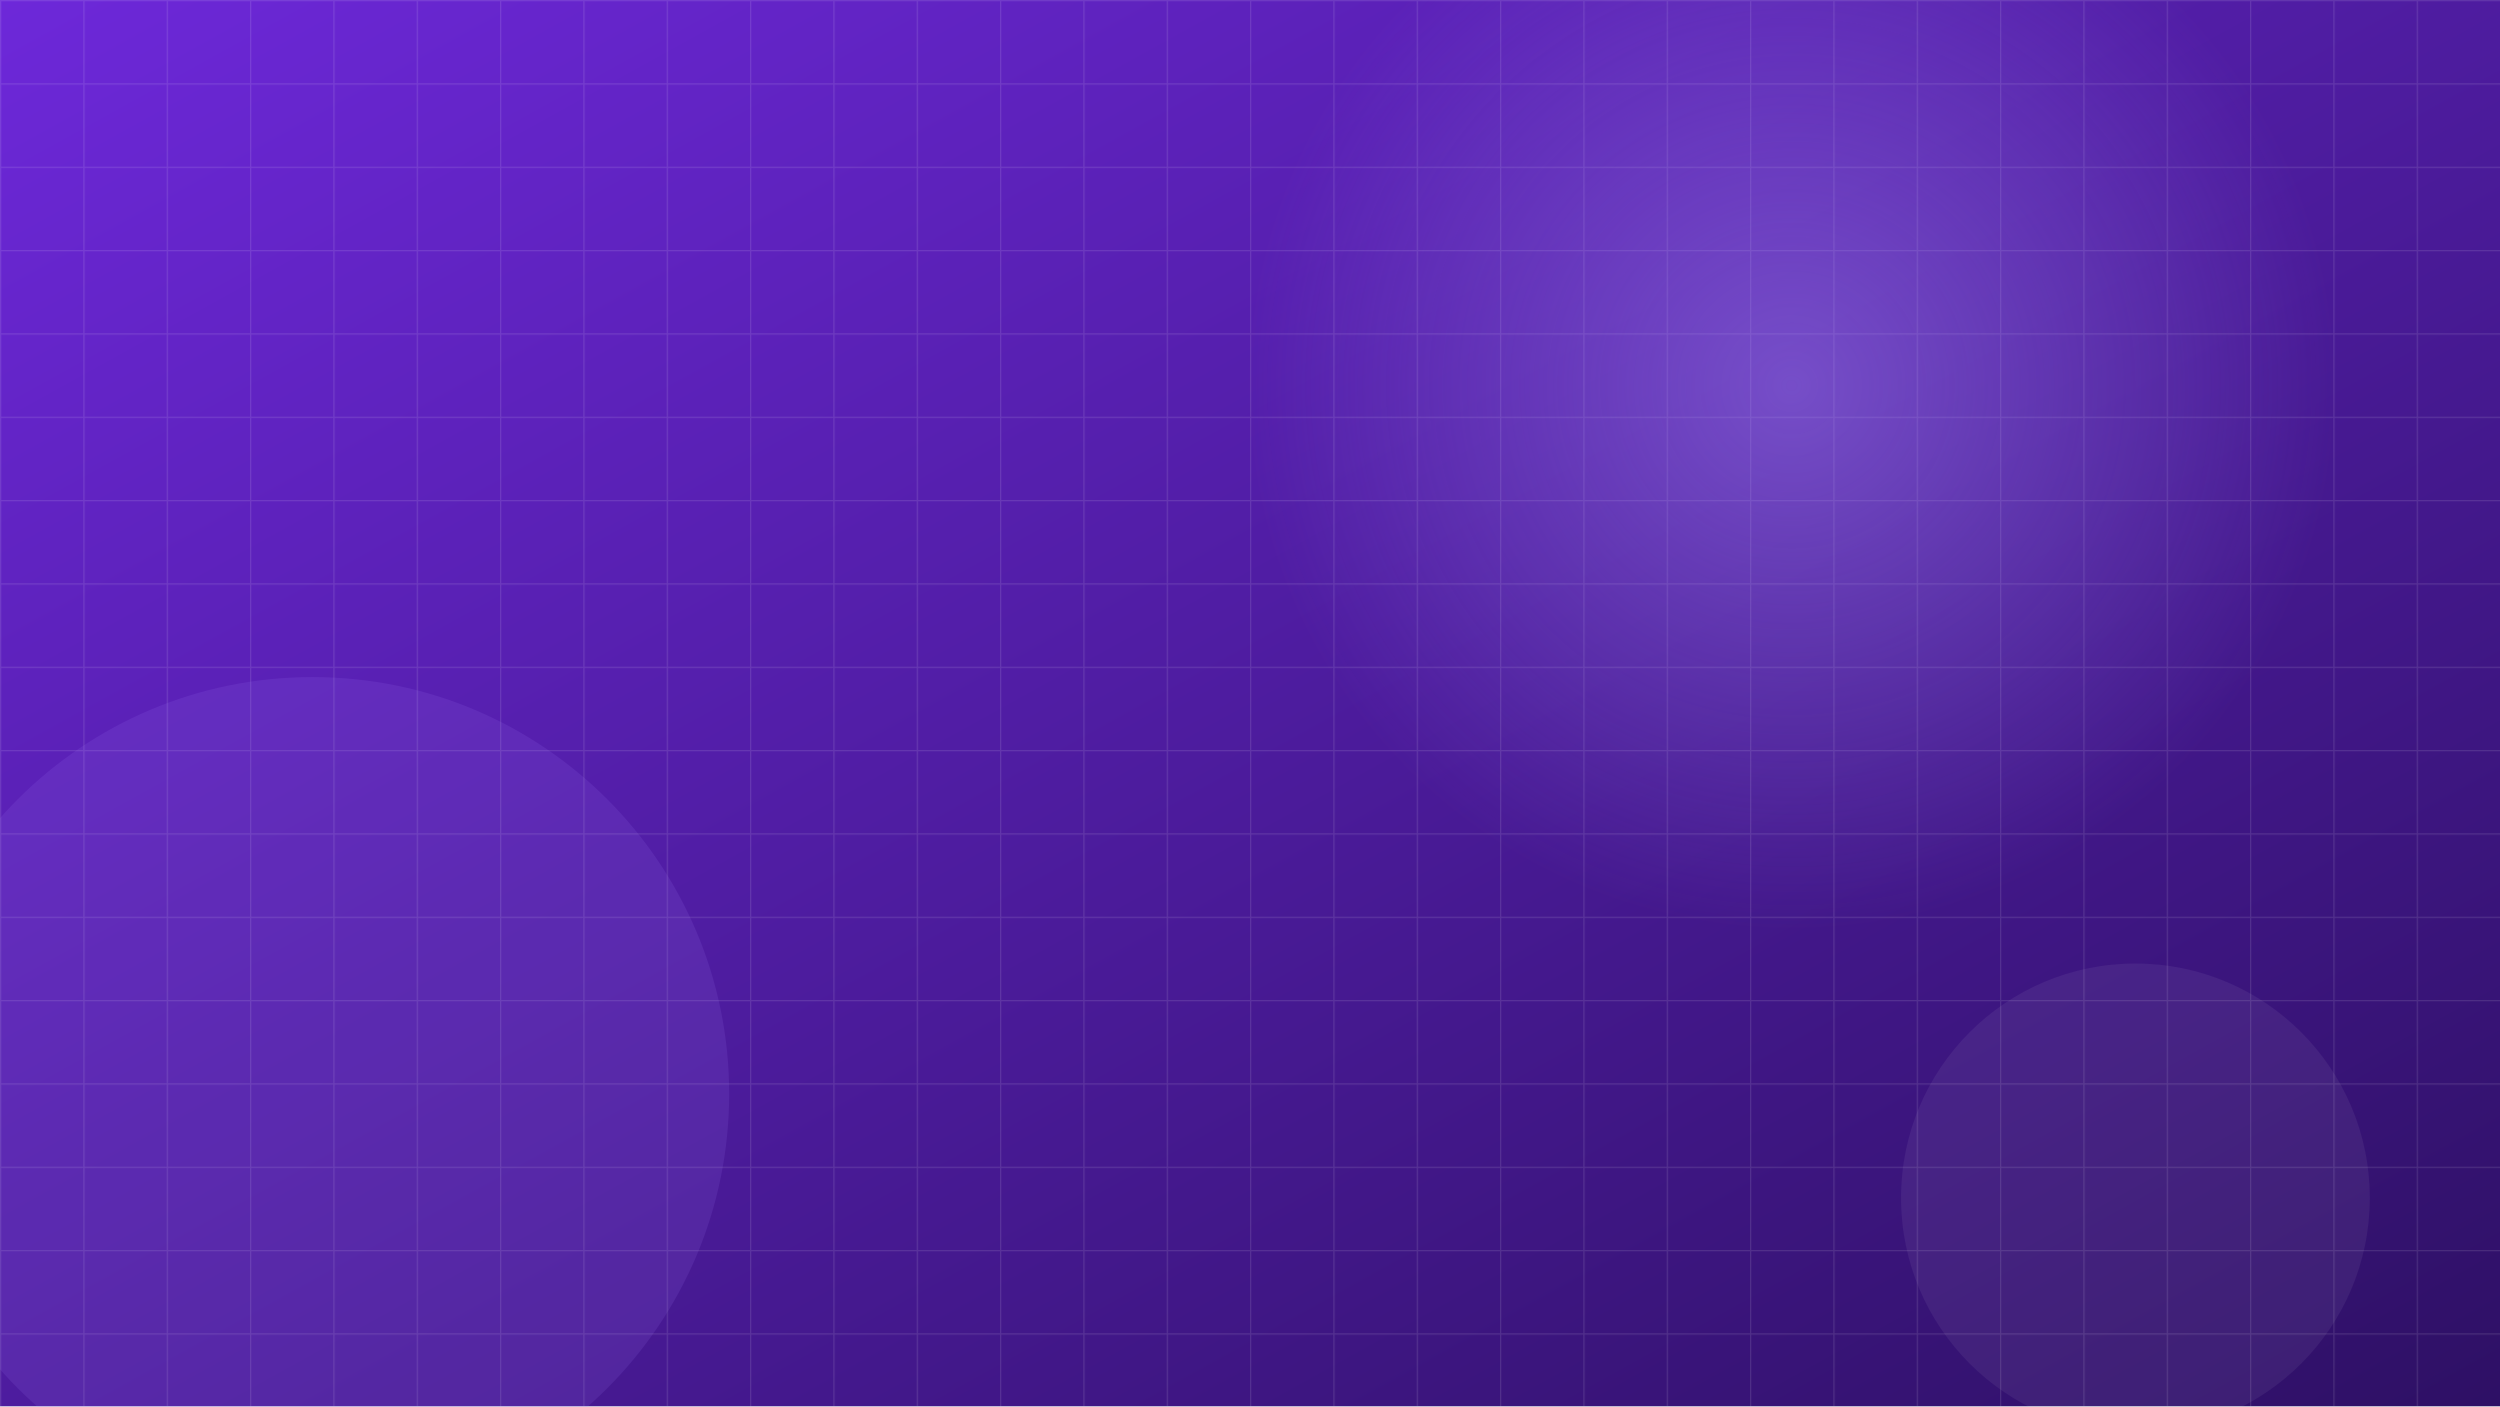
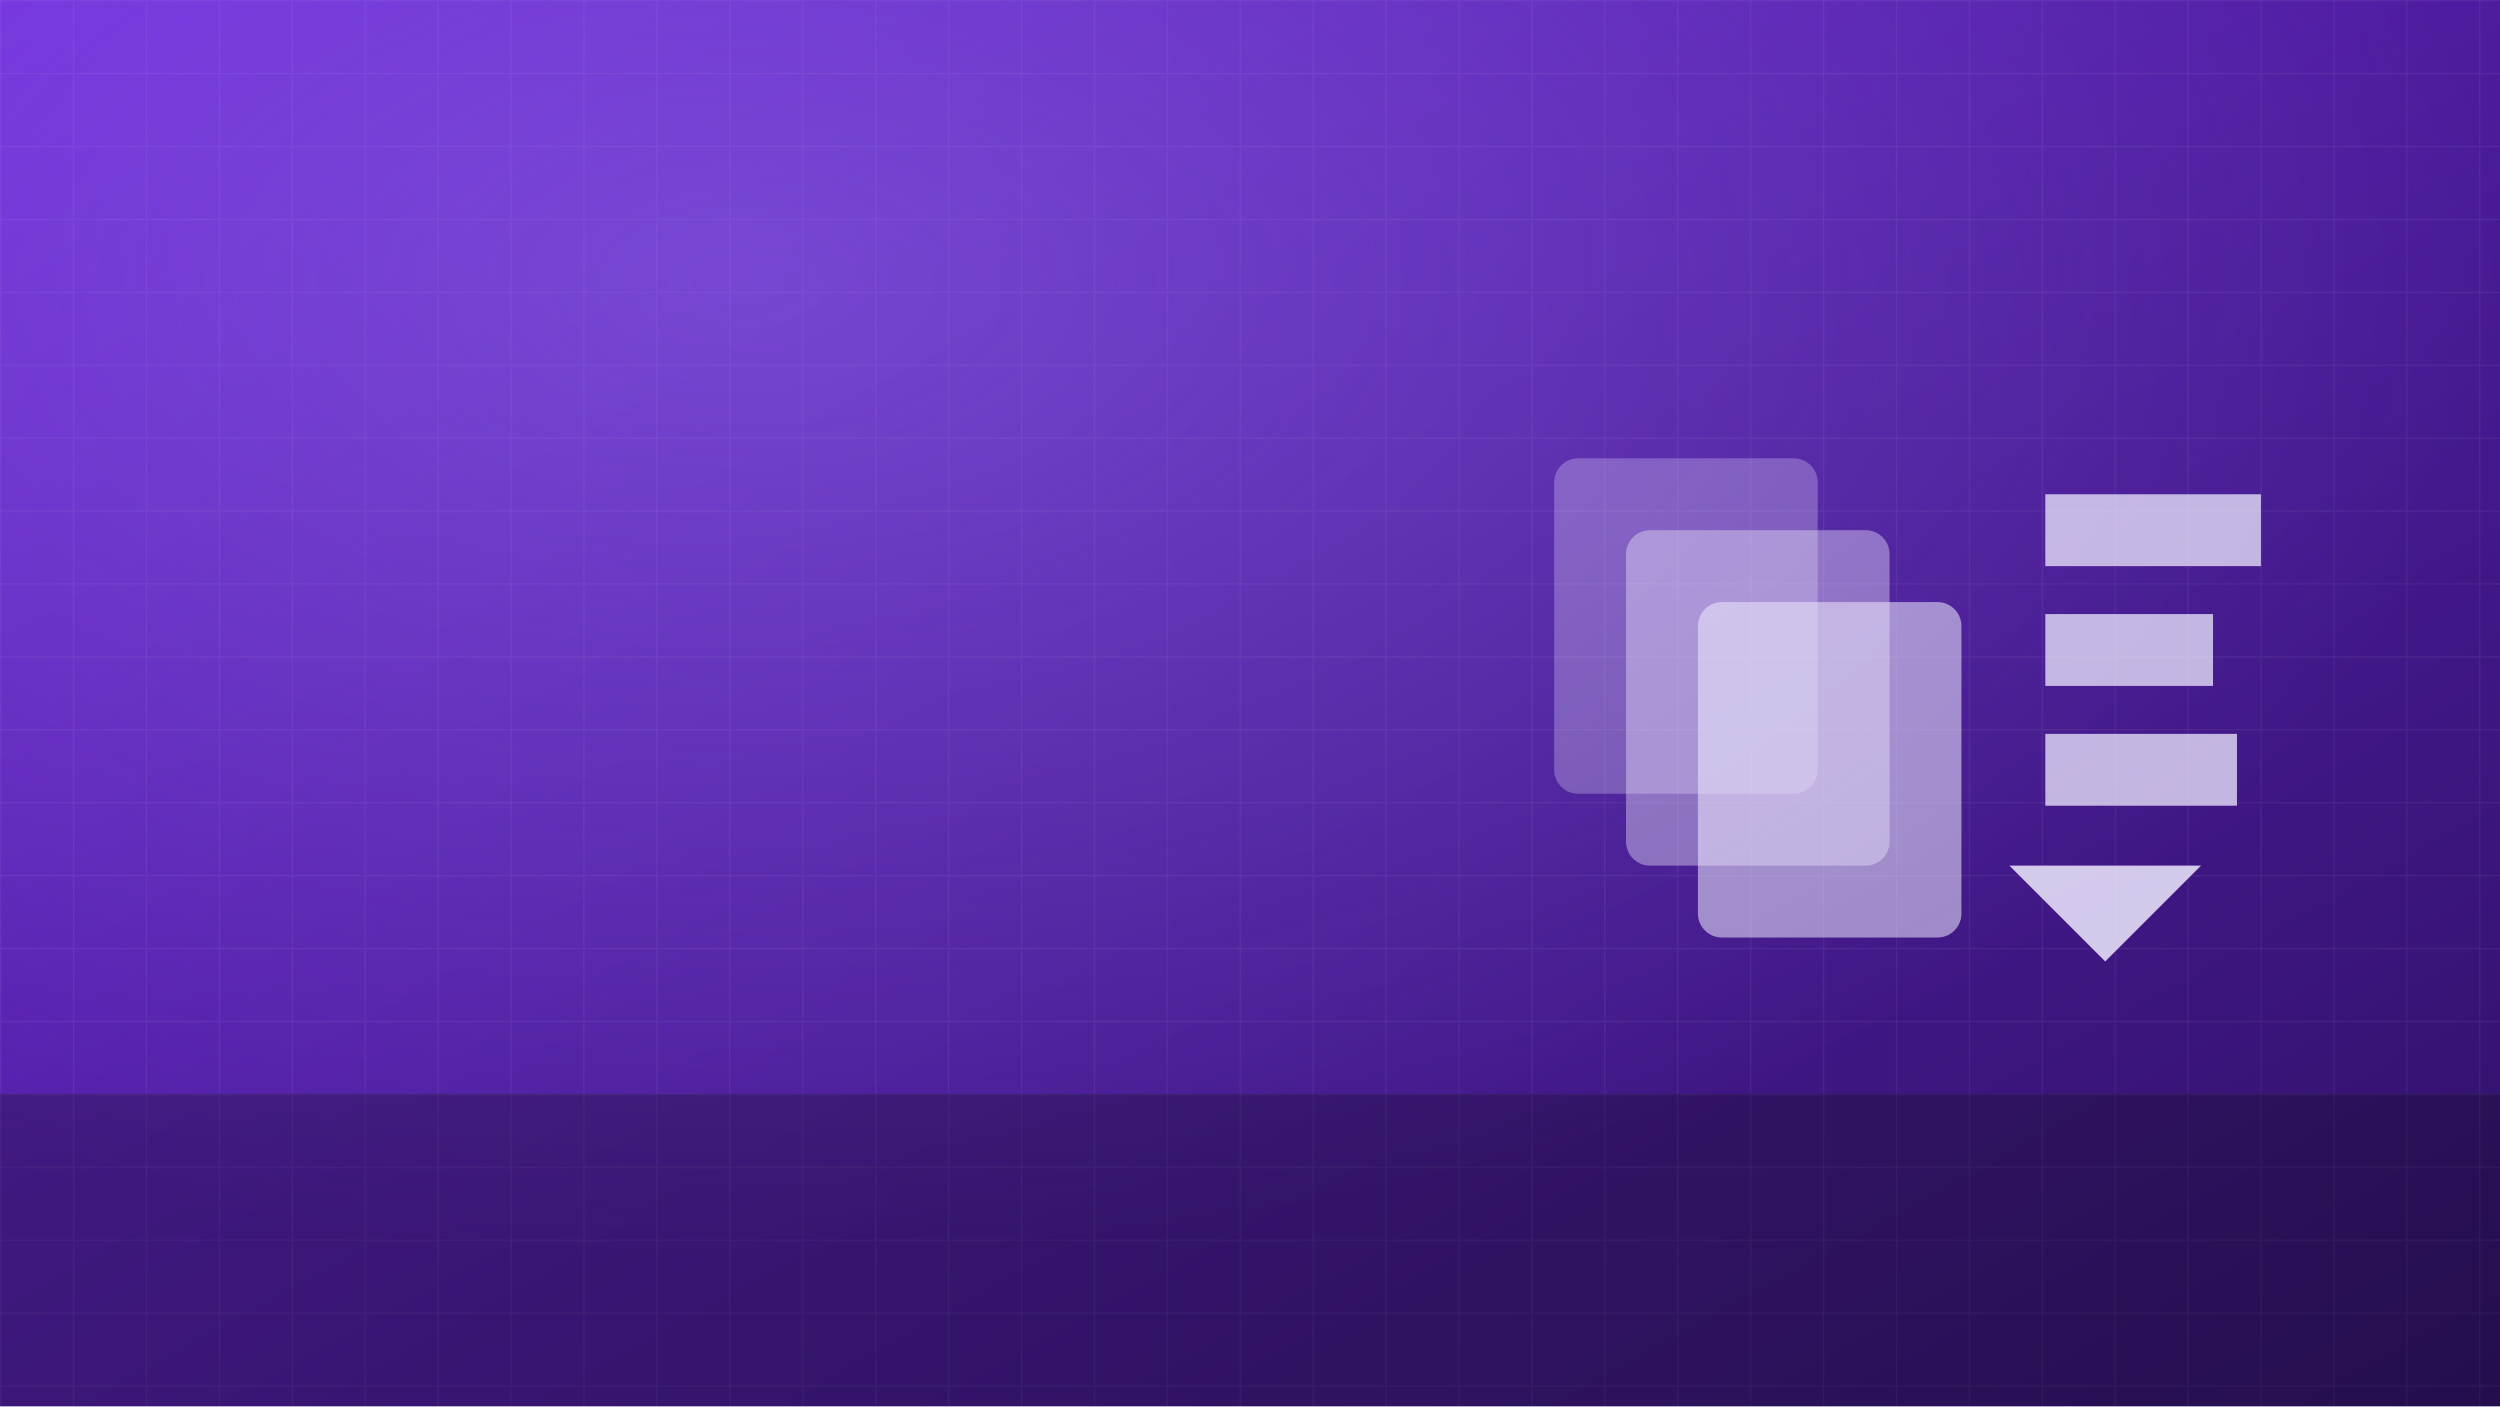
<svg xmlns="http://www.w3.org/2000/svg" width="960" height="540" viewBox="0 0 960 540" role="img" aria-label="Content factory: brief → posts → publish">
  <defs>
-     <linearGradient id="bg" x1="0" y1="0" x2="1" y2="1">
+     <linearGradient id="bg-content-factory" x1="0" y1="0" x2="1" y2="1">
      <stop offset="0%" stop-color="#6d28d9" />
      <stop offset="100%" stop-color="#2e1065" />
    </linearGradient>
-     <radialGradient id="orb" cx="50%" cy="50%" r="50%">
-       <stop offset="0%" stop-color="#a78bfa" stop-opacity="0.45" />
+     <radialGradient id="orb-content-factory" cx="30%" cy="20%" r="70%">
+       <stop offset="0%" stop-color="#a78bfa" stop-opacity="0.35" />
      <stop offset="100%" stop-color="#a78bfa" stop-opacity="0" />
    </radialGradient>
-     <pattern id="grid" width="32" height="32" patternUnits="userSpaceOnUse">
-       <path d="M 32 0 L 0 0 0 32" fill="none" stroke="#ffffff" stroke-opacity="0.11" stroke-width="1" />
+     <pattern id="grid-content-factory" width="28" height="28" patternUnits="userSpaceOnUse">
+       <path d="M 28 0 L 0 0 0 28" fill="none" stroke="#ffffff" stroke-opacity="0.06" stroke-width="1" />
    </pattern>
  </defs>
-   <rect width="960" height="540" fill="url(#bg)" />
-   <rect width="960" height="540" fill="url(#grid)" />
-   <circle cx="688" cy="148" r="210" fill="url(#orb)" />
-   <circle cx="120" cy="420" r="160" fill="#a78bfa" fill-opacity="0.12" />
-   <circle cx="820" cy="460" r="90" fill="#fafafa" fill-opacity="0.06" />
+   <rect width="960" height="540" fill="url(#bg-content-factory)" />
+   <rect width="960" height="540" fill="url(#grid-content-factory)" />
+   <rect width="960" height="540" fill="url(#orb-content-factory)" />
+   <g transform="translate(560 130) scale(1.15)" fill="#ede9fe" color="#ede9fe">
+     <rect x="32" y="40" width="88" height="112" rx="8" fill="currentColor" opacity="0.28" />
+     <rect x="56" y="64" width="88" height="112" rx="8" fill="currentColor" opacity="0.4" />
+     <rect x="80" y="88" width="88" height="112" rx="8" fill="currentColor" opacity="0.55" />
+     <path d="M200 56h64v16h-64zM200 96h48v16h-48zM200 136h56v16h-56z" stroke="currentColor" stroke-width="8" stroke-linecap="round" opacity="0.75" />
+     <path d="M184 176 L248 176 L216 208 Z" fill="currentColor" opacity="0.85" />
+   </g>
+   <rect x="0" y="420" width="960" height="120" fill="#09090b" fill-opacity="0.25" />
</svg>
